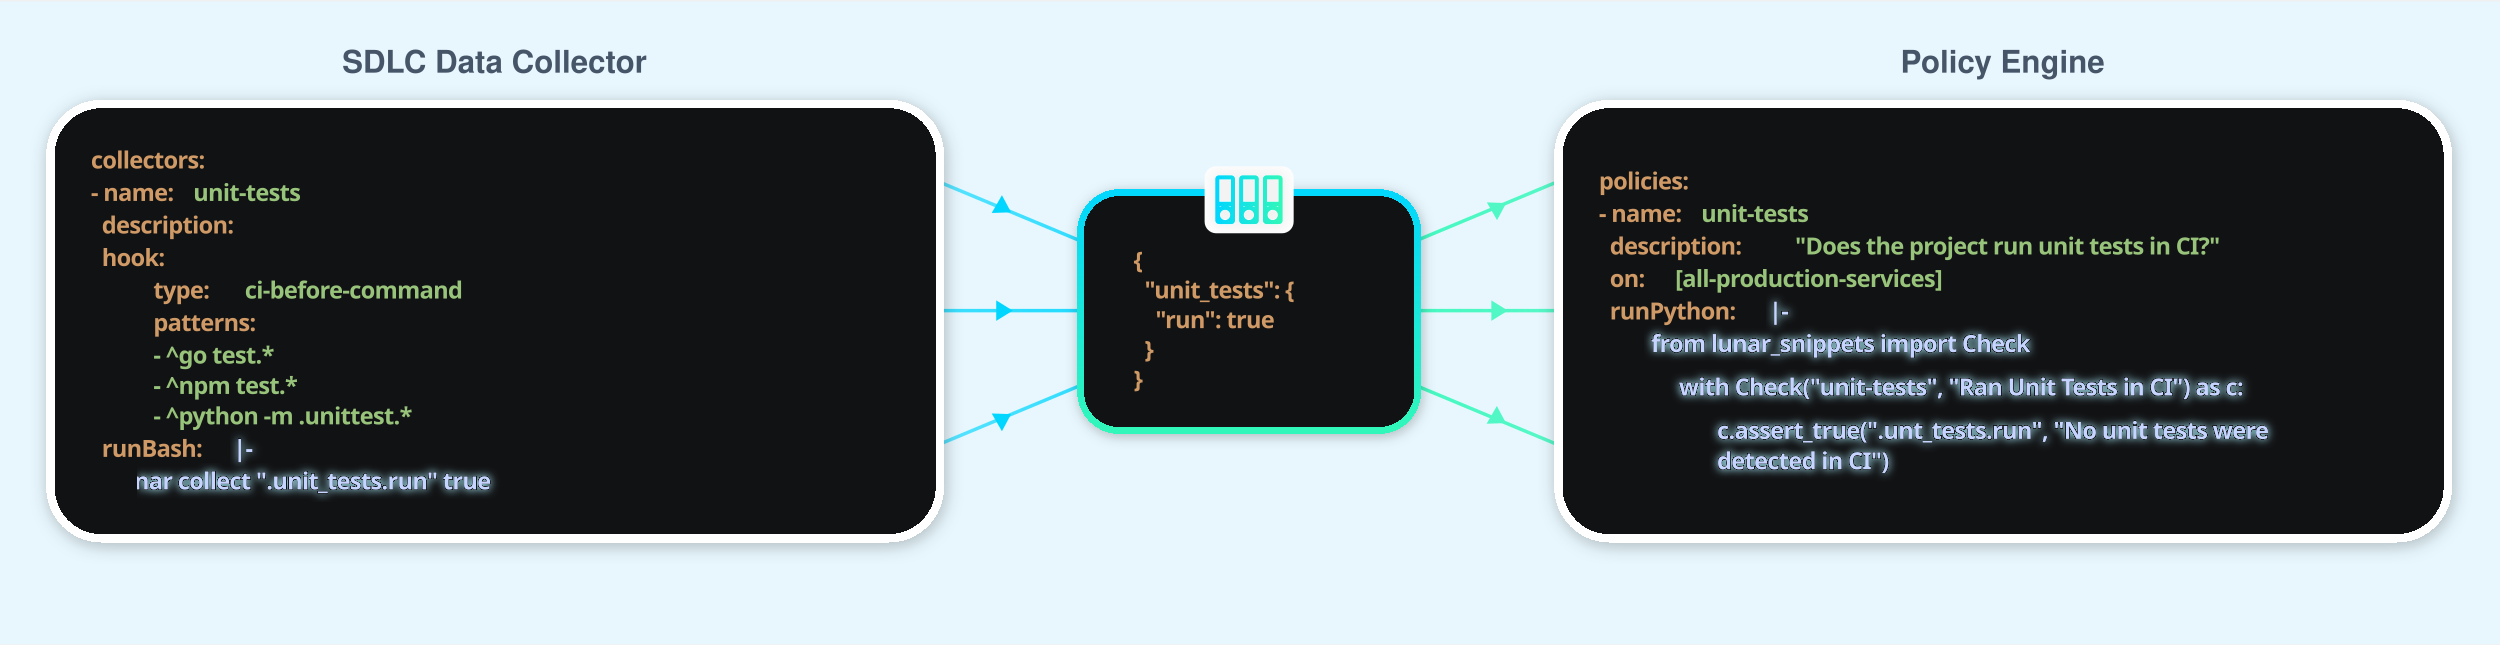
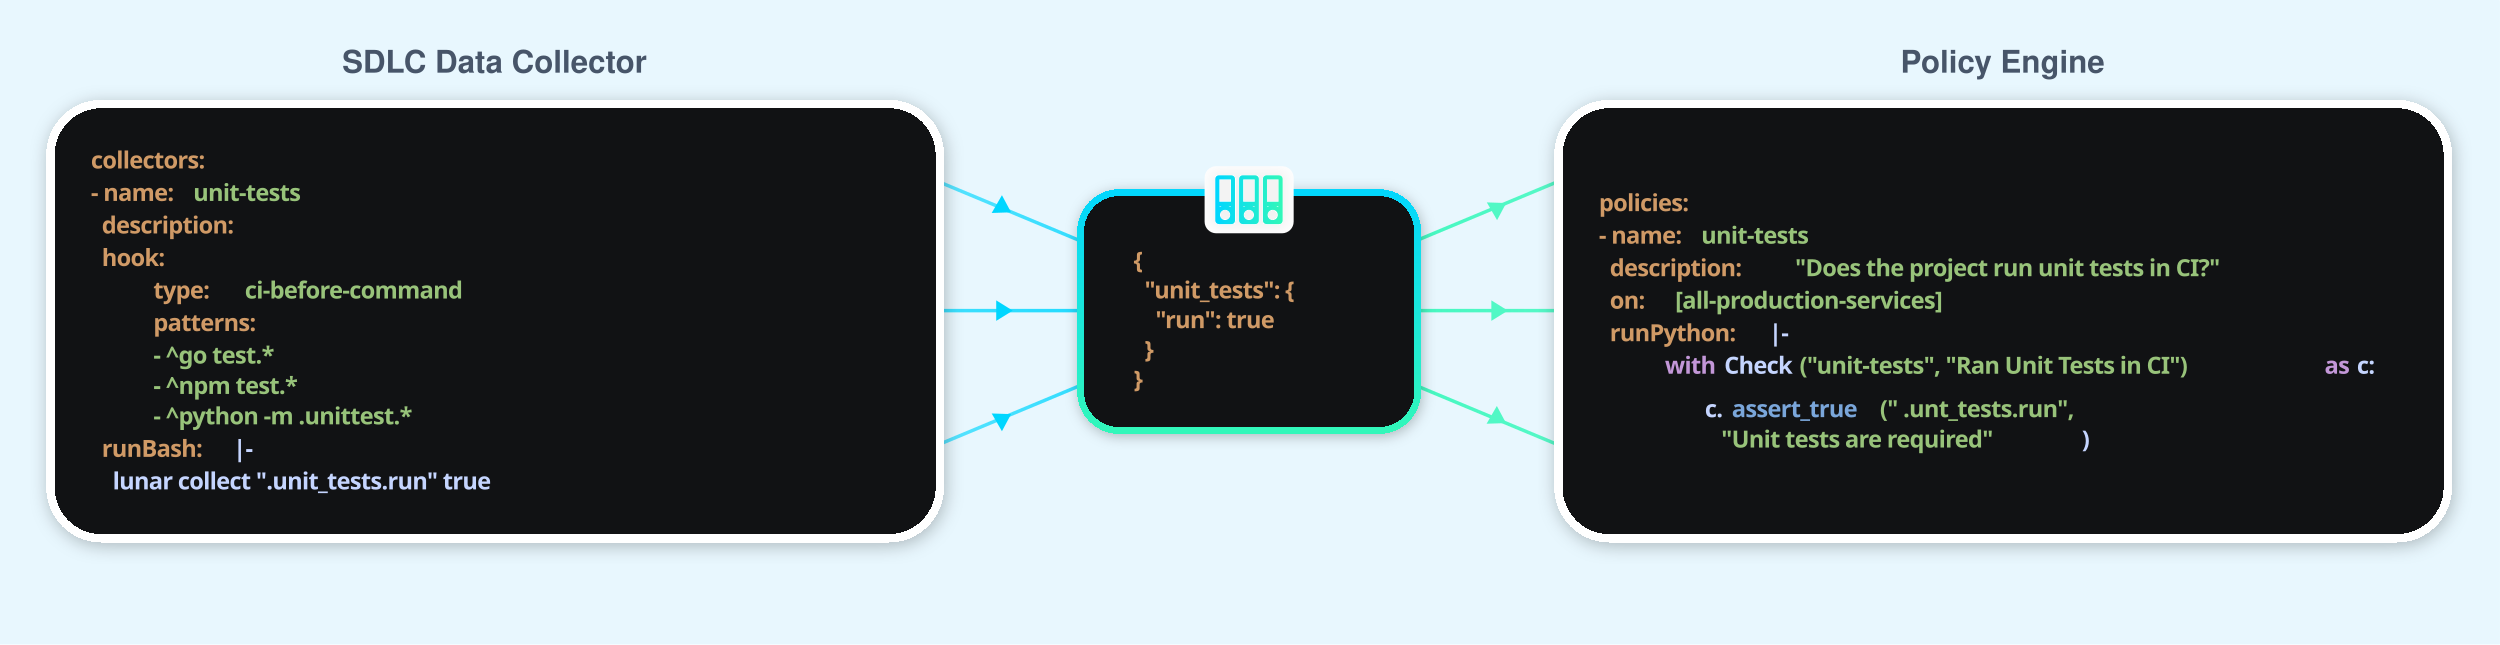
<svg xmlns="http://www.w3.org/2000/svg" width="1439" height="371" viewBox="0 0 1439 371" fill="none">
-   <rect width="1440" height="370" transform="translate(-1.125 0.790039)" fill="#E8F7FE" />
-   <path d="M171.373 92.331H498.857C506.789 92.331 514.642 93.904 521.962 96.958L720.873 179.956" stroke="url(#paint0_linear_5721_22498)" stroke-width="2" />
-   <path d="M172.373 268.164H498.857C506.789 268.164 514.642 266.591 521.962 263.537L720.873 180.539" stroke="url(#paint1_linear_5721_22498)" stroke-width="2" />
-   <path d="M175.373 178.792H510.873H724.373" stroke="url(#paint2_linear_5721_22498)" stroke-width="2" />
-   <path d="M1267.87 92.331H937.889C929.957 92.331 922.104 93.904 914.784 96.958L715.873 179.956" stroke="url(#paint3_linear_5721_22498)" stroke-width="2" />
-   <path d="M1264.87 268.164H937.889C929.957 268.164 922.104 266.591 914.784 263.537L715.873 180.539" stroke="url(#paint4_linear_5721_22498)" stroke-width="2" />
-   <path d="M1267.87 178.792H925.873H712.373" stroke="url(#paint5_linear_5721_22498)" stroke-width="2" />
-   <text fill="#475569" xml:space="preserve" style="white-space: pre" font-family="Helvetica" font-size="18" font-weight="bold" letter-spacing="0em">
-     <tspan x="196.918" y="41.828">SDLC Data Collector</tspan>
-   </text>
-   <g filter="url(#filter0_d_5721_22498)">
-     <rect x="29.002" y="59.846" width="512" height="250" rx="29.329" fill="#111214" shape-rendering="crispEdges" />
-     <rect x="29.002" y="59.846" width="512" height="250" rx="29.329" stroke="white" stroke-width="4.858" shape-rendering="crispEdges" />
-     <text fill="#D09A66" xml:space="preserve" style="white-space: pre" font-family="Source Code Pro" font-size="13.603" font-weight="600" letter-spacing="-0.03em">
-       <tspan x="52.322" y="96.958">collectors:</tspan>
+   <rect width="1439" height="371" fill="#F5F5F5" />
+   <g clip-path="url(#clip0_3902_650)">
+     <rect width="1440" height="8232" transform="translate(0.00195312 -5644.15)" fill="white" />
+     <rect width="1440" height="642" transform="translate(-1.125 -271.21)" fill="#E8F7FE" />
+     <rect width="1440" height="370" transform="translate(-1.125 0.790039)" fill="#E8F7FE" />
+     <path d="M171.373 92.331H498.857C506.789 92.331 514.642 93.904 521.962 96.958L720.873 179.956" stroke="url(#paint0_linear_3902_650)" stroke-width="2" />
+     <path d="M172.373 268.164H498.857C506.789 268.164 514.642 266.591 521.962 263.537L720.873 180.539" stroke="url(#paint1_linear_3902_650)" stroke-width="2" />
+     <path d="M175.373 178.792H510.873H724.373" stroke="url(#paint2_linear_3902_650)" stroke-width="2" />
+     <path d="M1267.87 92.331H937.889C929.957 92.331 922.104 93.904 914.784 96.958L715.873 179.956" stroke="url(#paint3_linear_3902_650)" stroke-width="2" />
+     <path d="M1264.87 268.164H937.889C929.957 268.164 922.104 266.591 914.784 263.537L715.873 180.539" stroke="url(#paint4_linear_3902_650)" stroke-width="2" />
+     <path d="M1267.87 178.792H925.873H712.373" stroke="url(#paint5_linear_3902_650)" stroke-width="2" />
+     <text fill="#475569" xml:space="preserve" style="white-space: pre" font-family="Helvetica" font-size="18" font-weight="bold" letter-spacing="0em">
+       <tspan x="196.918" y="41.828">SDLC Data Collector</tspan>
    </text>
-     <text fill="#D09A66" xml:space="preserve" style="white-space: pre" font-family="Source Code Pro" font-size="13.603" font-weight="600" letter-spacing="-0.03em">
-       <tspan x="52.322" y="115.674">- name:</tspan>
+     <g filter="url(#filter0_d_3902_650)">
+       <rect x="29.002" y="59.846" width="512" height="250" rx="29.329" fill="#111214" shape-rendering="crispEdges" />
+       <rect x="29.002" y="59.846" width="512" height="250" rx="29.329" stroke="white" stroke-width="4.858" shape-rendering="crispEdges" />
+       <text fill="#D09A66" xml:space="preserve" style="white-space: pre" font-family="Source Code Pro" font-size="13.603" font-weight="600" letter-spacing="-0.03em">
+         <tspan x="52.322" y="96.958">collectors:</tspan>
+       </text>
+       <text fill="#D09A66" xml:space="preserve" style="white-space: pre" font-family="Source Code Pro" font-size="13.603" font-weight="600" letter-spacing="-0.03em">
+         <tspan x="52.322" y="115.674">- name:</tspan>
+       </text>
+       <text fill="#98C37A" xml:space="preserve" style="white-space: pre" font-family="Source Code Pro" font-size="13.603" font-weight="600" letter-spacing="-0.03em">
+         <tspan x="111.209" y="115.674">unit-tests</tspan>
+       </text>
+       <text fill="#D09A66" xml:space="preserve" style="white-space: pre" font-family="Source Code Pro" font-size="13.603" font-weight="600" letter-spacing="-0.03em">
+         <tspan x="52.322" y="134.391">  description:</tspan>
+       </text>
+       <text fill="#D09A66" xml:space="preserve" style="white-space: pre" font-family="Source Code Pro" font-size="13.603" font-weight="600" letter-spacing="-0.03em">
+         <tspan x="52.322" y="153.107">  hook:</tspan>
+       </text>
+       <text fill="#D09A66" xml:space="preserve" style="white-space: pre" font-family="Source Code Pro" font-size="13.603" font-weight="600" letter-spacing="-0.03em">
+         <tspan x="88.273" y="171.824">type:</tspan>
+       </text>
+       <text fill="#98C37A" xml:space="preserve" style="white-space: pre" font-family="Source Code Pro" font-size="13.603" font-weight="600" letter-spacing="-0.03em">
+         <tspan x="140.905" y="171.824">ci-before-command</tspan>
+       </text>
+       <text fill="#D09A66" xml:space="preserve" style="white-space: pre" font-family="Source Code Pro" font-size="13.603" font-weight="600" letter-spacing="-0.03em">
+         <tspan x="88.273" y="190.541">patterns:</tspan>
+       </text>
+       <text fill="#98C37A" xml:space="preserve" style="white-space: pre" font-family="Source Code Pro" font-size="13.603" font-weight="600" letter-spacing="-0.03em">
+         <tspan x="88.273" y="209.257">- ^go test.*
+ </tspan>
+         <tspan x="88.273" y="226.747">- ^npm test.*
+ </tspan>
+         <tspan x="88.273" y="244.237">- ^python -m .unittest.*  </tspan>
+       </text>
+       <text fill="#D09A66" xml:space="preserve" style="white-space: pre" font-family="Source Code Pro" font-size="13.603" font-weight="600" letter-spacing="-0.03em">
+         <tspan x="52.322" y="262.974">  runBash:</tspan>
+       </text>
+       <text fill="#C5D5FF" xml:space="preserve" style="white-space: pre" font-family="Source Code Pro" font-size="13.603" font-weight="600" letter-spacing="-0.03em">
+         <tspan x="134.212" y="262.974">|-</tspan>
+       </text>
+       <text fill="#C5D5FF" xml:space="preserve" style="white-space: pre" font-family="Source Code Pro" font-size="13.603" font-weight="600" letter-spacing="-0.03em">
+         <tspan x="52.322" y="281.691">    lunar collect ".unit_tests.run" true</tspan>
+       </text>
+     </g>
+     <g filter="url(#filter1_d_3902_650)">
+       <rect x="622.002" y="110.846" width="194" height="137" rx="22.331" fill="#111214" shape-rendering="crispEdges" />
+       <rect x="622.002" y="110.846" width="194" height="137" rx="22.331" stroke="url(#paint6_linear_3902_650)" stroke-width="4" shape-rendering="crispEdges" />
+       <text fill="#D09A66" xml:space="preserve" style="white-space: pre" font-family="Source Code Pro" font-size="13.6" font-weight="600" letter-spacing="-0.03em">
+         <tspan x="652.502" y="154.639">{</tspan>
+       </text>
+       <text fill="#D09A66" xml:space="preserve" style="white-space: pre" font-family="Source Code Pro" font-size="13.6" font-weight="600" letter-spacing="-0.03em">
+         <tspan x="652.502" y="171.758">  "unit_tests": {</tspan>
+       </text>
+       <text fill="#D09A66" xml:space="preserve" style="white-space: pre" font-family="Source Code Pro" font-size="13.6" font-weight="600" letter-spacing="-0.03em">
+         <tspan x="652.502" y="188.878">    "run": true</tspan>
+       </text>
+       <text fill="#D09A66" xml:space="preserve" style="white-space: pre" font-family="Source Code Pro" font-size="13.6" font-weight="600" letter-spacing="-0.03em">
+         <tspan x="652.502" y="205.997">  }</tspan>
+       </text>
+       <text fill="#D09A66" xml:space="preserve" style="white-space: pre" font-family="Source Code Pro" font-size="13.6" font-weight="600" letter-spacing="-0.03em">
+         <tspan x="652.502" y="223.117">}</tspan>
+       </text>
+     </g>
+     <g clip-path="url(#clip1_3902_650)">
+       <rect x="693.373" y="95.65" width="51.257" height="38.629" rx="6.685" fill="white" />
+       <g filter="url(#filter2_d_3902_650)">
+         <mask id="path-28-inside-1_3902_650" fill="white">
+           <path d="M710.874 102.888H710.869C710.842 101.793 709.941 100.943 708.845 100.928V100.925H701.458V100.93C700.372 100.957 699.544 101.802 699.519 102.889H699.515V126.992H699.518C699.539 128.075 700.384 128.917 701.458 128.959V129.005H708.845C709.975 129.004 710.874 128.122 710.874 126.993V102.888ZM705.194 126.656C704.805 126.661 704.42 126.589 704.06 126.444C703.699 126.298 703.371 126.083 703.095 125.81C702.818 125.537 702.599 125.212 702.449 124.853C702.299 124.495 702.222 124.11 702.222 123.722C702.222 123.333 702.299 122.948 702.449 122.59C702.599 122.232 702.819 121.906 703.095 121.633C703.372 121.36 703.7 121.145 704.06 121C704.42 120.855 704.806 120.782 705.194 120.787C705.966 120.797 706.703 121.111 707.245 121.66C707.788 122.209 708.092 122.95 708.092 123.722C708.092 124.494 707.788 125.235 707.245 125.784C706.703 126.333 705.966 126.647 705.194 126.656ZM708.526 116.107H701.862V103.273H708.526V116.107ZM724.582 102.888H724.576C724.55 101.793 723.648 100.943 722.552 100.928V100.925H715.166V100.93C714.08 100.957 713.251 101.802 713.227 102.889H713.222V126.992H713.226C713.246 128.075 714.091 128.917 715.166 128.959V129.005H722.552C723.682 129.004 724.582 128.122 724.582 126.993V102.888ZM718.901 126.656C718.513 126.661 718.127 126.589 717.767 126.444C717.406 126.298 717.079 126.083 716.802 125.81C716.526 125.537 716.306 125.212 716.156 124.853C716.007 124.495 715.93 124.11 715.93 123.722C715.93 123.333 716.007 122.948 716.157 122.59C716.306 122.232 716.526 121.906 716.802 121.633C717.079 121.36 717.407 121.145 717.767 121C718.128 120.855 718.513 120.782 718.902 120.787C719.674 120.797 720.41 121.111 720.953 121.66C721.495 122.209 721.799 122.95 721.799 123.722C721.799 124.494 721.495 125.235 720.953 125.784C720.41 126.333 719.673 126.647 718.901 126.656ZM722.233 116.107H715.57V103.273H722.234L722.233 116.107ZM738.289 102.888H738.284C738.257 101.793 737.356 100.943 736.259 100.928V100.925H728.873V100.93C727.787 100.957 726.958 101.802 726.934 102.889H726.929V126.992H726.933C726.953 128.075 727.798 128.917 728.873 128.959V129.005H736.259C737.39 129.004 738.289 128.122 738.289 126.993V102.888ZM732.609 126.656C732.221 126.661 731.835 126.589 731.475 126.444C731.114 126.298 730.786 126.083 730.51 125.81C730.233 125.537 730.014 125.212 729.864 124.853C729.714 124.495 729.637 124.11 729.637 123.722C729.637 123.333 729.715 122.948 729.864 122.59C730.014 122.232 730.234 121.906 730.51 121.633C730.787 121.36 731.115 121.145 731.475 121C731.835 120.855 732.221 120.782 732.609 120.787C733.381 120.797 734.118 121.111 734.661 121.66C735.203 122.209 735.507 122.95 735.507 123.722C735.507 124.494 735.203 125.235 734.66 125.784C734.118 126.333 733.381 126.647 732.609 126.656ZM735.941 116.107H729.277V103.273H735.941V116.107Z" />
+         </mask>
+         <path d="M710.874 102.888H710.869C710.842 101.793 709.941 100.943 708.845 100.928V100.925H701.458V100.93C700.372 100.957 699.544 101.802 699.519 102.889H699.515V126.992H699.518C699.539 128.075 700.384 128.917 701.458 128.959V129.005H708.845C709.975 129.004 710.874 128.122 710.874 126.993V102.888ZM705.194 126.656C704.805 126.661 704.42 126.589 704.06 126.444C703.699 126.298 703.371 126.083 703.095 125.81C702.818 125.537 702.599 125.212 702.449 124.853C702.299 124.495 702.222 124.11 702.222 123.722C702.222 123.333 702.299 122.948 702.449 122.59C702.599 122.232 702.819 121.906 703.095 121.633C703.372 121.36 703.7 121.145 704.06 121C704.42 120.855 704.806 120.782 705.194 120.787C705.966 120.797 706.703 121.111 707.245 121.66C707.788 122.209 708.092 122.95 708.092 123.722C708.092 124.494 707.788 125.235 707.245 125.784C706.703 126.333 705.966 126.647 705.194 126.656ZM708.526 116.107H701.862V103.273H708.526V116.107ZM724.582 102.888H724.576C724.55 101.793 723.648 100.943 722.552 100.928V100.925H715.166V100.93C714.08 100.957 713.251 101.802 713.227 102.889H713.222V126.992H713.226C713.246 128.075 714.091 128.917 715.166 128.959V129.005H722.552C723.682 129.004 724.582 128.122 724.582 126.993V102.888ZM718.901 126.656C718.513 126.661 718.127 126.589 717.767 126.444C717.406 126.298 717.079 126.083 716.802 125.81C716.526 125.537 716.306 125.212 716.156 124.853C716.007 124.495 715.93 124.11 715.93 123.722C715.93 123.333 716.007 122.948 716.157 122.59C716.306 122.232 716.526 121.906 716.802 121.633C717.079 121.36 717.407 121.145 717.767 121C718.128 120.855 718.513 120.782 718.902 120.787C719.674 120.797 720.41 121.111 720.953 121.66C721.495 122.209 721.799 122.95 721.799 123.722C721.799 124.494 721.495 125.235 720.953 125.784C720.41 126.333 719.673 126.647 718.901 126.656ZM722.233 116.107H715.57V103.273H722.234L722.233 116.107ZM738.289 102.888H738.284C738.257 101.793 737.356 100.943 736.259 100.928V100.925H728.873V100.93C727.787 100.957 726.958 101.802 726.934 102.889H726.929V126.992H726.933C726.953 128.075 727.798 128.917 728.873 128.959V129.005H736.259C737.39 129.004 738.289 128.122 738.289 126.993V102.888ZM732.609 126.656C732.221 126.661 731.835 126.589 731.475 126.444C731.114 126.298 730.786 126.083 730.51 125.81C730.233 125.537 730.014 125.212 729.864 124.853C729.714 124.495 729.637 124.11 729.637 123.722C729.637 123.333 729.715 122.948 729.864 122.59C730.014 122.232 730.234 121.906 730.51 121.633C730.787 121.36 731.115 121.145 731.475 121C731.835 120.855 732.221 120.782 732.609 120.787C733.381 120.797 734.118 121.111 734.661 121.66C735.203 122.209 735.507 122.95 735.507 123.722C735.507 124.494 735.203 125.235 734.66 125.784C734.118 126.333 733.381 126.647 732.609 126.656ZM735.941 116.107H729.277V103.273H735.941V116.107Z" fill="#F9FAFC" />
+         <path d="M710.874 102.888H710.869C710.842 101.793 709.941 100.943 708.845 100.928V100.925H701.458V100.93C700.372 100.957 699.544 101.802 699.519 102.889H699.515V126.992H699.518C699.539 128.075 700.384 128.917 701.458 128.959V129.005H708.845C709.975 129.004 710.874 128.122 710.874 126.993V102.888ZM705.194 126.656C704.805 126.661 704.42 126.589 704.06 126.444C703.699 126.298 703.371 126.083 703.095 125.81C702.818 125.537 702.599 125.212 702.449 124.853C702.299 124.495 702.222 124.11 702.222 123.722C702.222 123.333 702.299 122.948 702.449 122.59C702.599 122.232 702.819 121.906 703.095 121.633C703.372 121.36 703.7 121.145 704.06 121C704.42 120.855 704.806 120.782 705.194 120.787C705.966 120.797 706.703 121.111 707.245 121.66C707.788 122.209 708.092 122.95 708.092 123.722C708.092 124.494 707.788 125.235 707.245 125.784C706.703 126.333 705.966 126.647 705.194 126.656ZM708.526 116.107H701.862V103.273H708.526V116.107ZM724.582 102.888H724.576C724.55 101.793 723.648 100.943 722.552 100.928V100.925H715.166V100.93C714.08 100.957 713.251 101.802 713.227 102.889H713.222V126.992H713.226C713.246 128.075 714.091 128.917 715.166 128.959V129.005H722.552C723.682 129.004 724.582 128.122 724.582 126.993V102.888ZM718.901 126.656C718.513 126.661 718.127 126.589 717.767 126.444C717.406 126.298 717.079 126.083 716.802 125.81C716.526 125.537 716.306 125.212 716.156 124.853C716.007 124.495 715.93 124.11 715.93 123.722C715.93 123.333 716.007 122.948 716.157 122.59C716.306 122.232 716.526 121.906 716.802 121.633C717.079 121.36 717.407 121.145 717.767 121C718.128 120.855 718.513 120.782 718.902 120.787C719.674 120.797 720.41 121.111 720.953 121.66C721.495 122.209 721.799 122.95 721.799 123.722C721.799 124.494 721.495 125.235 720.953 125.784C720.41 126.333 719.673 126.647 718.901 126.656ZM722.233 116.107H715.57V103.273H722.234L722.233 116.107ZM738.289 102.888H738.284C738.257 101.793 737.356 100.943 736.259 100.928V100.925H728.873V100.93C727.787 100.957 726.958 101.802 726.934 102.889H726.929V126.992H726.933C726.953 128.075 727.798 128.917 728.873 128.959V129.005H736.259C737.39 129.004 738.289 128.122 738.289 126.993V102.888ZM732.609 126.656C732.221 126.661 731.835 126.589 731.475 126.444C731.114 126.298 730.786 126.083 730.51 125.81C730.233 125.537 730.014 125.212 729.864 124.853C729.714 124.495 729.637 124.11 729.637 123.722C729.637 123.333 729.715 122.948 729.864 122.59C730.014 122.232 730.234 121.906 730.51 121.633C730.787 121.36 731.115 121.145 731.475 121C731.835 120.855 732.221 120.782 732.609 120.787C733.381 120.797 734.118 121.111 734.661 121.66C735.203 122.209 735.507 122.95 735.507 123.722C735.507 124.494 735.203 125.235 734.66 125.784C734.118 126.333 733.381 126.647 732.609 126.656ZM735.941 116.107H729.277V103.273H735.941V116.107Z" stroke="url(#paint7_linear_3902_650)" stroke-width="5.098" mask="url(#path-28-inside-1_3902_650)" />
+       </g>
+     </g>
+     <path d="M582.911 178.792L573.419 184.695L573.419 172.89L582.911 178.792Z" fill="#00D6FF" />
+     <path d="M581.982 122.221L570.81 122.587L576.713 112.363L581.982 122.221Z" fill="#00D6FF" />
+     <path d="M581.983 238.36L570.811 237.994L576.714 248.218L581.983 238.36Z" fill="#00D6FF" />
+     <path d="M867.912 178.792L858.42 184.695L858.42 172.89L867.912 178.792Z" fill="#51F8C5" />
+     <path d="M866.983 116.864L855.811 116.498L861.714 126.722L866.983 116.864Z" fill="#51F8C5" />
+     <path d="M866.858 243.535L855.686 243.9L861.589 233.677L866.858 243.535Z" fill="#51F8C5" />
+     <text fill="#475569" xml:space="preserve" style="white-space: pre" font-family="Helvetica" font-size="18" font-weight="bold" letter-spacing="0em">
+       <tspan x="1093.94" y="41.828">Policy Engine</tspan>
    </text>
-     <text fill="#98C37A" xml:space="preserve" style="white-space: pre" font-family="Source Code Pro" font-size="13.603" font-weight="600" letter-spacing="-0.03em">
-       <tspan x="111.209" y="115.674">unit-tests</tspan>
-     </text>
-     <text fill="#D09A66" xml:space="preserve" style="white-space: pre" font-family="Source Code Pro" font-size="13.603" font-weight="600" letter-spacing="-0.03em">
-       <tspan x="52.322" y="134.391">  description:</tspan>
-     </text>
-     <text fill="#D09A66" xml:space="preserve" style="white-space: pre" font-family="Source Code Pro" font-size="13.603" font-weight="600" letter-spacing="-0.03em">
-       <tspan x="52.322" y="153.107">  hook:</tspan>
-     </text>
-     <text fill="#D09A66" xml:space="preserve" style="white-space: pre" font-family="Source Code Pro" font-size="13.603" font-weight="600" letter-spacing="-0.03em">
-       <tspan x="88.273" y="171.824">type:</tspan>
-     </text>
-     <text fill="#98C37A" xml:space="preserve" style="white-space: pre" font-family="Source Code Pro" font-size="13.603" font-weight="600" letter-spacing="-0.03em">
-       <tspan x="140.905" y="171.824">ci-before-command</tspan>
-     </text>
-     <text fill="#D09A66" xml:space="preserve" style="white-space: pre" font-family="Source Code Pro" font-size="13.603" font-weight="600" letter-spacing="-0.03em">
-       <tspan x="88.273" y="190.541">patterns:</tspan>
-     </text>
-     <text fill="#98C37A" xml:space="preserve" style="white-space: pre" font-family="Source Code Pro" font-size="13.603" font-weight="600" letter-spacing="-0.03em">
-       <tspan x="88.273" y="209.257">- ^go test.*
+     <g filter="url(#filter3_d_3902_650)">
+       <rect x="897.002" y="59.846" width="512" height="250" rx="29.329" fill="#111214" shape-rendering="crispEdges" />
+       <rect x="897.002" y="59.846" width="512" height="250" rx="29.329" stroke="white" stroke-width="4.858" shape-rendering="crispEdges" />
+       <text fill="#D09A66" xml:space="preserve" style="white-space: pre" font-family="Source Code Pro" font-size="13.603" font-weight="600" letter-spacing="-0.03em">
+         <tspan x="920.322" y="121.532">policies:</tspan>
+       </text>
+       <text fill="#D09A66" xml:space="preserve" style="white-space: pre" font-family="Source Code Pro" font-size="13.603" font-weight="600" letter-spacing="-0.03em">
+         <tspan x="920.322" y="140.249">- name:</tspan>
+       </text>
+       <text fill="#98C37A" xml:space="preserve" style="white-space: pre" font-family="Source Code Pro" font-size="13.603" font-weight="600" letter-spacing="-0.03em">
+         <tspan x="979.209" y="140.249">unit-tests</tspan>
+       </text>
+       <text fill="#D09A66" xml:space="preserve" style="white-space: pre" font-family="Source Code Pro" font-size="13.603" font-weight="600" letter-spacing="-0.03em">
+         <tspan x="920.322" y="158.965">  description:</tspan>
+       </text>
+       <text fill="#98C37A" xml:space="preserve" style="white-space: pre" font-family="Source Code Pro" font-size="13.603" font-weight="600" letter-spacing="-0.03em">
+         <tspan x="1033.21" y="158.965">"Does the project run unit tests in CI?"</tspan>
+       </text>
+       <text fill="#D09A66" xml:space="preserve" style="white-space: pre" font-family="Source Code Pro" font-size="13.603" font-weight="600" letter-spacing="-0.03em">
+         <tspan x="920.322" y="177.681">  on:</tspan>
+       </text>
+       <text fill="#98C37A" xml:space="preserve" style="white-space: pre" font-family="Source Code Pro" font-size="13.603" font-weight="600" letter-spacing="-0.03em">
+         <tspan x="964.209" y="177.681">[all-production-services]</tspan>
+       </text>
+       <text fill="#D09A66" xml:space="preserve" style="white-space: pre" font-family="Source Code Pro" font-size="13.603" font-weight="600" letter-spacing="-0.03em">
+         <tspan x="920.322" y="196.398">  runPython:</tspan>
+       </text>
+       <text fill="#C5D5FF" xml:space="preserve" style="white-space: pre" font-family="Source Code Pro" font-size="13.603" font-weight="600" letter-spacing="-0.03em">
+         <tspan x="1018.21" y="196.398">|-</tspan>
+       </text>
+       <text fill="#C5D5FF" xml:space="preserve" style="white-space: pre" font-family="Source Code Pro" font-size="13.603" font-weight="600" letter-spacing="-0.03em">
+         <tspan x="989.316" y="215.115"> Check</tspan>
+         <tspan x="1330.25" y="215.115"> </tspan>
+         <tspan x="1353.5" y="215.115"> c:</tspan>
+       </text>
+       <text fill="#C397D8" xml:space="preserve" style="white-space: pre" font-family="Source Code Pro" font-size="13.603" font-weight="600" letter-spacing="-0.03em">
+         <tspan x="958.322" y="215.115">with</tspan>
+         <tspan x="1338" y="215.115">as</tspan>
+       </text>
+       <text fill="#98C37A" xml:space="preserve" style="white-space: pre" font-family="Source Code Pro" font-size="13.603" font-weight="600" letter-spacing="-0.03em">
+         <tspan x="1035.81" y="215.115">("unit-tests", "Ran Unit Tests in CI")</tspan>
+       </text>
+       <text fill="#98C37A" xml:space="preserve" style="white-space: pre" font-family="Source Code Pro" font-size="13.603" font-weight="600" letter-spacing="-0.03em">
+         <tspan x="1082.05" y="240.115">(" .unt_tests.run", 
</tspan>
-       <tspan x="88.273" y="226.747">- ^npm test.*
- </tspan>
-       <tspan x="88.273" y="244.237">- ^python -m .unittest.*  </tspan>
-     </text>
-     <text fill="#D09A66" xml:space="preserve" style="white-space: pre" font-family="Source Code Pro" font-size="13.603" font-weight="600" letter-spacing="-0.03em">
-       <tspan x="52.322" y="262.974">  runBash:</tspan>
-     </text>
-     <g filter="url(#filter1_d_5721_22498)">
-       <text fill="#C5D5FF" xml:space="preserve" style="white-space: pre" font-family="Source Code Pro" font-size="13.603" font-weight="600" letter-spacing="-0.03em">
-         <tspan x="134.212" y="262.974">|-</tspan>
-       </text>
-     </g>
-     <g filter="url(#filter2_d_5721_22498)">
-       <text fill="#C5D5FF" xml:space="preserve" style="white-space: pre" font-family="Source Code Pro" font-size="13.603" font-weight="600" letter-spacing="-0.03em">
-         <tspan x="52.322" y="281.691">    lunar collect ".unit_tests.run" true</tspan>
-       </text>
-     </g>
-   </g>
-   <g filter="url(#filter3_d_5721_22498)">
-     <rect x="622.002" y="110.846" width="194" height="137" rx="22.331" fill="#111214" shape-rendering="crispEdges" />
-     <rect x="622.002" y="110.846" width="194" height="137" rx="22.331" stroke="url(#paint6_linear_5721_22498)" stroke-width="4" shape-rendering="crispEdges" />
-     <text fill="#D09A66" xml:space="preserve" style="white-space: pre" font-family="Source Code Pro" font-size="13.6" font-weight="600" letter-spacing="-0.03em">
-       <tspan x="652.502" y="154.639">{</tspan>
-     </text>
-     <text fill="#D09A66" xml:space="preserve" style="white-space: pre" font-family="Source Code Pro" font-size="13.6" font-weight="600" letter-spacing="-0.03em">
-       <tspan x="652.502" y="171.758">  "unit_tests": {</tspan>
-     </text>
-     <text fill="#D09A66" xml:space="preserve" style="white-space: pre" font-family="Source Code Pro" font-size="13.6" font-weight="600" letter-spacing="-0.03em">
-       <tspan x="652.502" y="188.878">    "run": true</tspan>
-     </text>
-     <text fill="#D09A66" xml:space="preserve" style="white-space: pre" font-family="Source Code Pro" font-size="13.6" font-weight="600" letter-spacing="-0.03em">
-       <tspan x="652.502" y="205.997">  }</tspan>
-     </text>
-     <text fill="#D09A66" xml:space="preserve" style="white-space: pre" font-family="Source Code Pro" font-size="13.6" font-weight="600" letter-spacing="-0.03em">
-       <tspan x="652.502" y="223.117">}</tspan>
-     </text>
-   </g>
-   <g clip-path="url(#clip0_5721_22498)">
-     <rect x="693.373" y="95.65" width="51.257" height="38.629" rx="6.685" fill="white" />
-     <g filter="url(#filter4_d_5721_22498)">
-       <mask id="path-28-inside-1_5721_22498" fill="white">
-         <path d="M710.874 102.888H710.869C710.842 101.793 709.941 100.943 708.845 100.928V100.925H701.458V100.93C700.372 100.957 699.544 101.802 699.519 102.889H699.515V126.992H699.518C699.539 128.075 700.384 128.917 701.458 128.959V129.005H708.845C709.975 129.004 710.874 128.122 710.874 126.993V102.888ZM705.194 126.656C704.805 126.661 704.42 126.589 704.06 126.444C703.699 126.298 703.371 126.083 703.095 125.81C702.818 125.537 702.599 125.212 702.449 124.853C702.299 124.495 702.222 124.11 702.222 123.722C702.222 123.333 702.299 122.948 702.449 122.59C702.599 122.232 702.819 121.906 703.095 121.633C703.372 121.36 703.7 121.145 704.06 121C704.42 120.855 704.806 120.782 705.194 120.787C705.966 120.797 706.703 121.111 707.245 121.66C707.788 122.209 708.092 122.95 708.092 123.722C708.092 124.494 707.788 125.235 707.245 125.784C706.703 126.333 705.966 126.647 705.194 126.656ZM708.526 116.107H701.862V103.273H708.526V116.107ZM724.582 102.888H724.576C724.55 101.793 723.648 100.943 722.552 100.928V100.925H715.166V100.93C714.08 100.957 713.251 101.802 713.227 102.889H713.222V126.992H713.226C713.246 128.075 714.091 128.917 715.166 128.959V129.005H722.552C723.682 129.004 724.582 128.122 724.582 126.993V102.888ZM718.901 126.656C718.513 126.661 718.127 126.589 717.767 126.444C717.406 126.298 717.079 126.083 716.802 125.81C716.526 125.537 716.306 125.212 716.156 124.853C716.007 124.495 715.93 124.11 715.93 123.722C715.93 123.333 716.007 122.948 716.157 122.59C716.306 122.232 716.526 121.906 716.802 121.633C717.079 121.36 717.407 121.145 717.767 121C718.128 120.855 718.513 120.782 718.902 120.787C719.674 120.797 720.41 121.111 720.953 121.66C721.495 122.209 721.799 122.95 721.799 123.722C721.799 124.494 721.495 125.235 720.953 125.784C720.41 126.333 719.673 126.647 718.901 126.656ZM722.233 116.107H715.57V103.273H722.234L722.233 116.107ZM738.289 102.888H738.284C738.257 101.793 737.356 100.943 736.259 100.928V100.925H728.873V100.93C727.787 100.957 726.958 101.802 726.934 102.889H726.929V126.992H726.933C726.953 128.075 727.798 128.917 728.873 128.959V129.005H736.259C737.39 129.004 738.289 128.122 738.289 126.993V102.888ZM732.609 126.656C732.221 126.661 731.835 126.589 731.475 126.444C731.114 126.298 730.786 126.083 730.51 125.81C730.233 125.537 730.014 125.212 729.864 124.853C729.714 124.495 729.637 124.11 729.637 123.722C729.637 123.333 729.715 122.948 729.864 122.59C730.014 122.232 730.234 121.906 730.51 121.633C730.787 121.36 731.115 121.145 731.475 121C731.835 120.855 732.221 120.782 732.609 120.787C733.381 120.797 734.118 121.111 734.661 121.66C735.203 122.209 735.507 122.95 735.507 123.722C735.507 124.494 735.203 125.235 734.66 125.784C734.118 126.333 733.381 126.647 732.609 126.656ZM735.941 116.107H729.277V103.273H735.941V116.107Z" />
-       </mask>
-       <path d="M710.874 102.888H710.869C710.842 101.793 709.941 100.943 708.845 100.928V100.925H701.458V100.93C700.372 100.957 699.544 101.802 699.519 102.889H699.515V126.992H699.518C699.539 128.075 700.384 128.917 701.458 128.959V129.005H708.845C709.975 129.004 710.874 128.122 710.874 126.993V102.888ZM705.194 126.656C704.805 126.661 704.42 126.589 704.06 126.444C703.699 126.298 703.371 126.083 703.095 125.81C702.818 125.537 702.599 125.212 702.449 124.853C702.299 124.495 702.222 124.11 702.222 123.722C702.222 123.333 702.299 122.948 702.449 122.59C702.599 122.232 702.819 121.906 703.095 121.633C703.372 121.36 703.7 121.145 704.06 121C704.42 120.855 704.806 120.782 705.194 120.787C705.966 120.797 706.703 121.111 707.245 121.66C707.788 122.209 708.092 122.95 708.092 123.722C708.092 124.494 707.788 125.235 707.245 125.784C706.703 126.333 705.966 126.647 705.194 126.656ZM708.526 116.107H701.862V103.273H708.526V116.107ZM724.582 102.888H724.576C724.55 101.793 723.648 100.943 722.552 100.928V100.925H715.166V100.93C714.08 100.957 713.251 101.802 713.227 102.889H713.222V126.992H713.226C713.246 128.075 714.091 128.917 715.166 128.959V129.005H722.552C723.682 129.004 724.582 128.122 724.582 126.993V102.888ZM718.901 126.656C718.513 126.661 718.127 126.589 717.767 126.444C717.406 126.298 717.079 126.083 716.802 125.81C716.526 125.537 716.306 125.212 716.156 124.853C716.007 124.495 715.93 124.11 715.93 123.722C715.93 123.333 716.007 122.948 716.157 122.59C716.306 122.232 716.526 121.906 716.802 121.633C717.079 121.36 717.407 121.145 717.767 121C718.128 120.855 718.513 120.782 718.902 120.787C719.674 120.797 720.41 121.111 720.953 121.66C721.495 122.209 721.799 122.95 721.799 123.722C721.799 124.494 721.495 125.235 720.953 125.784C720.41 126.333 719.673 126.647 718.901 126.656ZM722.233 116.107H715.57V103.273H722.234L722.233 116.107ZM738.289 102.888H738.284C738.257 101.793 737.356 100.943 736.259 100.928V100.925H728.873V100.93C727.787 100.957 726.958 101.802 726.934 102.889H726.929V126.992H726.933C726.953 128.075 727.798 128.917 728.873 128.959V129.005H736.259C737.39 129.004 738.289 128.122 738.289 126.993V102.888ZM732.609 126.656C732.221 126.661 731.835 126.589 731.475 126.444C731.114 126.298 730.786 126.083 730.51 125.81C730.233 125.537 730.014 125.212 729.864 124.853C729.714 124.495 729.637 124.11 729.637 123.722C729.637 123.333 729.715 122.948 729.864 122.59C730.014 122.232 730.234 121.906 730.51 121.633C730.787 121.36 731.115 121.145 731.475 121C731.835 120.855 732.221 120.782 732.609 120.787C733.381 120.797 734.118 121.111 734.661 121.66C735.203 122.209 735.507 122.95 735.507 123.722C735.507 124.494 735.203 125.235 734.66 125.784C734.118 126.333 733.381 126.647 732.609 126.656ZM735.941 116.107H729.277V103.273H735.941V116.107Z" fill="#F9FAFC" />
-       <path d="M710.874 102.888H710.869C710.842 101.793 709.941 100.943 708.845 100.928V100.925H701.458V100.93C700.372 100.957 699.544 101.802 699.519 102.889H699.515V126.992H699.518C699.539 128.075 700.384 128.917 701.458 128.959V129.005H708.845C709.975 129.004 710.874 128.122 710.874 126.993V102.888ZM705.194 126.656C704.805 126.661 704.42 126.589 704.06 126.444C703.699 126.298 703.371 126.083 703.095 125.81C702.818 125.537 702.599 125.212 702.449 124.853C702.299 124.495 702.222 124.11 702.222 123.722C702.222 123.333 702.299 122.948 702.449 122.59C702.599 122.232 702.819 121.906 703.095 121.633C703.372 121.36 703.7 121.145 704.06 121C704.42 120.855 704.806 120.782 705.194 120.787C705.966 120.797 706.703 121.111 707.245 121.66C707.788 122.209 708.092 122.95 708.092 123.722C708.092 124.494 707.788 125.235 707.245 125.784C706.703 126.333 705.966 126.647 705.194 126.656ZM708.526 116.107H701.862V103.273H708.526V116.107ZM724.582 102.888H724.576C724.55 101.793 723.648 100.943 722.552 100.928V100.925H715.166V100.93C714.08 100.957 713.251 101.802 713.227 102.889H713.222V126.992H713.226C713.246 128.075 714.091 128.917 715.166 128.959V129.005H722.552C723.682 129.004 724.582 128.122 724.582 126.993V102.888ZM718.901 126.656C718.513 126.661 718.127 126.589 717.767 126.444C717.406 126.298 717.079 126.083 716.802 125.81C716.526 125.537 716.306 125.212 716.156 124.853C716.007 124.495 715.93 124.11 715.93 123.722C715.93 123.333 716.007 122.948 716.157 122.59C716.306 122.232 716.526 121.906 716.802 121.633C717.079 121.36 717.407 121.145 717.767 121C718.128 120.855 718.513 120.782 718.902 120.787C719.674 120.797 720.41 121.111 720.953 121.66C721.495 122.209 721.799 122.95 721.799 123.722C721.799 124.494 721.495 125.235 720.953 125.784C720.41 126.333 719.673 126.647 718.901 126.656ZM722.233 116.107H715.57V103.273H722.234L722.233 116.107ZM738.289 102.888H738.284C738.257 101.793 737.356 100.943 736.259 100.928V100.925H728.873V100.93C727.787 100.957 726.958 101.802 726.934 102.889H726.929V126.992H726.933C726.953 128.075 727.798 128.917 728.873 128.959V129.005H736.259C737.39 129.004 738.289 128.122 738.289 126.993V102.888ZM732.609 126.656C732.221 126.661 731.835 126.589 731.475 126.444C731.114 126.298 730.786 126.083 730.51 125.81C730.233 125.537 730.014 125.212 729.864 124.853C729.714 124.495 729.637 124.11 729.637 123.722C729.637 123.333 729.715 122.948 729.864 122.59C730.014 122.232 730.234 121.906 730.51 121.633C730.787 121.36 731.115 121.145 731.475 121C731.835 120.855 732.221 120.782 732.609 120.787C733.381 120.797 734.118 121.111 734.661 121.66C735.203 122.209 735.507 122.95 735.507 123.722C735.507 124.494 735.203 125.235 734.66 125.784C734.118 126.333 733.381 126.647 732.609 126.656ZM735.941 116.107H729.277V103.273H735.941V116.107Z" stroke="url(#paint7_linear_5721_22498)" stroke-width="5.098" mask="url(#path-28-inside-1_5721_22498)" />
-     </g>
-   </g>
-   <path d="M582.911 178.792L573.419 184.695L573.419 172.89L582.911 178.792Z" fill="#00D6FF" />
-   <path d="M581.982 122.221L570.81 122.587L576.713 112.363L581.982 122.221Z" fill="#00D6FF" />
-   <path d="M581.983 238.36L570.811 237.994L576.714 248.218L581.983 238.36Z" fill="#00D6FF" />
-   <path d="M867.912 178.792L858.42 184.695L858.42 172.89L867.912 178.792Z" fill="#51F8C5" />
-   <path d="M866.983 116.864L855.811 116.498L861.714 126.722L866.983 116.864Z" fill="#51F8C5" />
-   <path d="M866.858 243.535L855.686 243.9L861.589 233.677L866.858 243.535Z" fill="#51F8C5" />
-   <text fill="#475569" xml:space="preserve" style="white-space: pre" font-family="Helvetica" font-size="18" font-weight="bold" letter-spacing="0em">
-     <tspan x="1093.94" y="41.828">Policy Engine</tspan>
-   </text>
-   <g filter="url(#filter5_d_5721_22498)">
-     <rect x="897.002" y="59.846" width="512" height="250" rx="29.329" fill="#111214" shape-rendering="crispEdges" />
-     <rect x="897.002" y="59.846" width="512" height="250" rx="29.329" stroke="white" stroke-width="4.858" shape-rendering="crispEdges" />
-     <text fill="#D09A66" xml:space="preserve" style="white-space: pre" font-family="Source Code Pro" font-size="13.603" font-weight="600" letter-spacing="-0.03em">
-       <tspan x="920.322" y="109.032">policies:</tspan>
-     </text>
-     <text fill="#D09A66" xml:space="preserve" style="white-space: pre" font-family="Source Code Pro" font-size="13.603" font-weight="600" letter-spacing="-0.03em">
-       <tspan x="920.322" y="127.749">- name:</tspan>
-     </text>
-     <text fill="#98C37A" xml:space="preserve" style="white-space: pre" font-family="Source Code Pro" font-size="13.603" font-weight="600" letter-spacing="-0.03em">
-       <tspan x="979.209" y="127.749">unit-tests</tspan>
-     </text>
-     <text fill="#D09A66" xml:space="preserve" style="white-space: pre" font-family="Source Code Pro" font-size="13.603" font-weight="600" letter-spacing="-0.03em">
-       <tspan x="920.322" y="146.465">  description:</tspan>
-     </text>
-     <text fill="#98C37A" xml:space="preserve" style="white-space: pre" font-family="Source Code Pro" font-size="13.603" font-weight="600" letter-spacing="-0.03em">
-       <tspan x="1033.21" y="146.465">"Does the project run unit tests in CI?"</tspan>
-     </text>
-     <text fill="#D09A66" xml:space="preserve" style="white-space: pre" font-family="Source Code Pro" font-size="13.603" font-weight="600" letter-spacing="-0.03em">
-       <tspan x="920.322" y="165.181">  on:</tspan>
-     </text>
-     <text fill="#98C37A" xml:space="preserve" style="white-space: pre" font-family="Source Code Pro" font-size="13.603" font-weight="600" letter-spacing="-0.03em">
-       <tspan x="964.209" y="165.181">[all-production-services]</tspan>
-     </text>
-     <text fill="#D09A66" xml:space="preserve" style="white-space: pre" font-family="Source Code Pro" font-size="13.603" font-weight="600" letter-spacing="-0.03em">
-       <tspan x="920.322" y="183.898">  runPython:</tspan>
-     </text>
-     <g filter="url(#filter6_d_5721_22498)">
-       <text fill="#C5D5FF" xml:space="preserve" style="white-space: pre" font-family="Source Code Pro" font-size="13.603" font-weight="600" letter-spacing="-0.03em">
-         <tspan x="1018.21" y="183.898">|-</tspan>
-       </text>
-     </g>
-     <g filter="url(#filter7_d_5721_22498)">
-       <text fill="#C5D5FF" xml:space="preserve" style="white-space: pre" font-family="Source Code Pro" font-size="13.603" font-weight="600" letter-spacing="-0.03em">
-         <tspan x="950.322" y="202.615">from lunar_snippets import Check</tspan>
-       </text>
-     </g>
-     <g filter="url(#filter8_d_5721_22498)">
-       <text fill="#C5D5FF" xml:space="preserve" style="white-space: pre" font-family="Source Code Pro" font-size="13.603" font-weight="600" letter-spacing="-0.03em">
-         <tspan x="966.322" y="227.615">with Check("unit-tests", "Ran Unit Tests in CI") as c:</tspan>
-       </text>
-     </g>
-     <g filter="url(#filter9_d_5721_22498)">
-       <text fill="#C5D5FF" xml:space="preserve" style="white-space: pre" font-family="Source Code Pro" font-size="13.603" font-weight="600" letter-spacing="-0.03em">
-         <tspan x="988.322" y="252.615">c.assert_true(".unt_tests.run", "No unit tests were </tspan>
-         <tspan x="988.322" y="270.105">detected in CI")</tspan>
+         <tspan x="981.322" y="257.605">   "Unit tests are required"</tspan>
+       </text>
+       <text fill="#C5D5FF" xml:space="preserve" style="white-space: pre" font-family="Source Code Pro" font-size="13.603" font-weight="600" letter-spacing="-0.03em">
+         <tspan x="981.322" y="240.115">c.</tspan>
+         <tspan x="1198.28" y="257.605">)</tspan>
+       </text>
+       <text fill="#7AA6DA" xml:space="preserve" style="white-space: pre" font-family="Source Code Pro" font-size="13.603" font-weight="600" letter-spacing="-0.03em">
+         <tspan x="996.819" y="240.115">assert_true</tspan>
      </text>
    </g>
  </g>
  <defs>
-     <filter id="filter0_d_5721_22498" x="17.537" y="49.352" width="536.874" height="274.874" filterUnits="userSpaceOnUse" color-interpolation-filters="sRGB">
+     <filter id="filter0_d_3902_650" x="17.537" y="49.352" width="536.874" height="274.874" filterUnits="userSpaceOnUse" color-interpolation-filters="sRGB">
      <feFlood flood-opacity="0" result="BackgroundImageFix" />
      <feColorMatrix in="SourceAlpha" type="matrix" values="0 0 0 0 0 0 0 0 0 0 0 0 0 0 0 0 0 0 127 0" result="hardAlpha" />
      <feOffset dx="0.972" dy="1.943" />
      <feGaussianBlur stdDeviation="5.004" />
      <feComposite in2="hardAlpha" operator="out" />
      <feColorMatrix type="matrix" values="0 0 0 0 0 0 0 0 0 0 0 0 0 0 0 0 0 0 0.25 0" />
-       <feBlend mode="normal" in2="BackgroundImageFix" result="effect1_dropShadow_5721_22498" />
-       <feBlend mode="normal" in="SourceGraphic" in2="effect1_dropShadow_5721_22498" result="shape" />
-     </filter>
-     <filter id="filter1_d_5721_22498" x="132.547" y="247.741" width="21.567" height="23.708" filterUnits="userSpaceOnUse" color-interpolation-filters="sRGB">
-       <feFlood flood-opacity="0" result="BackgroundImageFix" />
-       <feColorMatrix in="SourceAlpha" type="matrix" values="0 0 0 0 0 0 0 0 0 0 0 0 0 0 0 0 0 0 127 0" result="hardAlpha" />
-       <feOffset />
-       <feGaussianBlur stdDeviation="2.526" />
-       <feComposite in2="hardAlpha" operator="out" />
-       <feColorMatrix type="matrix" values="0 0 0 0 0.678 0 0 0 0 0.948 0 0 0 0 1 0 0 0 1 0" />
-       <feBlend mode="difference" in2="BackgroundImageFix" result="effect1_dropShadow_5721_22498" />
-       <feBlend mode="normal" in="SourceGraphic" in2="effect1_dropShadow_5721_22498" result="shape" />
-     </filter>
-     <filter id="filter2_d_5721_22498" x="79.161" y="266.649" width="287.78" height="22.184" filterUnits="userSpaceOnUse" color-interpolation-filters="sRGB">
-       <feFlood flood-opacity="0" result="BackgroundImageFix" />
-       <feColorMatrix in="SourceAlpha" type="matrix" values="0 0 0 0 0 0 0 0 0 0 0 0 0 0 0 0 0 0 127 0" result="hardAlpha" />
-       <feOffset />
-       <feGaussianBlur stdDeviation="2.526" />
-       <feComposite in2="hardAlpha" operator="out" />
-       <feColorMatrix type="matrix" values="0 0 0 0 0.678 0 0 0 0 0.948 0 0 0 0 1 0 0 0 1 0" />
-       <feBlend mode="difference" in2="BackgroundImageFix" result="effect1_dropShadow_5721_22498" />
-       <feBlend mode="normal" in="SourceGraphic" in2="effect1_dropShadow_5721_22498" result="shape" />
-     </filter>
-     <filter id="filter3_d_5721_22498" x="613.122" y="102.705" width="213.24" height="156.24" filterUnits="userSpaceOnUse" color-interpolation-filters="sRGB">
+       <feBlend mode="normal" in2="BackgroundImageFix" result="effect1_dropShadow_3902_650" />
+       <feBlend mode="normal" in="SourceGraphic" in2="effect1_dropShadow_3902_650" result="shape" />
+     </filter>
+     <filter id="filter1_d_3902_650" x="613.122" y="102.705" width="213.24" height="156.24" filterUnits="userSpaceOnUse" color-interpolation-filters="sRGB">
      <feFlood flood-opacity="0" result="BackgroundImageFix" />
      <feColorMatrix in="SourceAlpha" type="matrix" values="0 0 0 0 0 0 0 0 0 0 0 0 0 0 0 0 0 0 127 0" result="hardAlpha" />
      <feOffset dx="0.74" dy="1.48" />
      <feGaussianBlur stdDeviation="3.81" />
      <feComposite in2="hardAlpha" operator="out" />
      <feColorMatrix type="matrix" values="0 0 0 0 0 0 0 0 0 0 0 0 0 0 0 0 0 0 0.25 0" />
-       <feBlend mode="normal" in2="BackgroundImageFix" result="effect1_dropShadow_5721_22498" />
-       <feBlend mode="normal" in="SourceGraphic" in2="effect1_dropShadow_5721_22498" result="shape" />
-     </filter>
-     <filter id="filter4_d_5721_22498" x="688.724" y="90.135" width="60.355" height="49.661" filterUnits="userSpaceOnUse" color-interpolation-filters="sRGB">
-       <feFlood flood-opacity="0" result="BackgroundImageFix" />
-       <feColorMatrix in="SourceAlpha" type="matrix" values="0 0 0 0 0 0 0 0 0 0 0 0 0 0 0 0 0 0 127 0" result="hardAlpha" />
-       <feMorphology radius="2.549" operator="dilate" in="SourceAlpha" result="effect1_dropShadow_5721_22498" />
+       <feBlend mode="normal" in2="BackgroundImageFix" result="effect1_dropShadow_3902_650" />
+       <feBlend mode="normal" in="SourceGraphic" in2="effect1_dropShadow_3902_650" result="shape" />
+     </filter>
+     <filter id="filter2_d_3902_650" x="688.724" y="90.135" width="60.355" height="49.661" filterUnits="userSpaceOnUse" color-interpolation-filters="sRGB">
+       <feFlood flood-opacity="0" result="BackgroundImageFix" />
+       <feColorMatrix in="SourceAlpha" type="matrix" values="0 0 0 0 0 0 0 0 0 0 0 0 0 0 0 0 0 0 127 0" result="hardAlpha" />
+       <feMorphology radius="2.549" operator="dilate" in="SourceAlpha" result="effect1_dropShadow_3902_650" />
      <feOffset />
      <feGaussianBlur stdDeviation="4.121" />
      <feComposite in2="hardAlpha" operator="out" />
      <feColorMatrix type="matrix" values="0 0 0 0 0 0 0 0 0 0 0 0 0 0 0 0 0 0 0.05 0" />
-       <feBlend mode="normal" in2="BackgroundImageFix" result="effect1_dropShadow_5721_22498" />
-       <feBlend mode="normal" in="SourceGraphic" in2="effect1_dropShadow_5721_22498" result="shape" />
-     </filter>
-     <filter id="filter5_d_5721_22498" x="885.537" y="49.352" width="536.874" height="274.874" filterUnits="userSpaceOnUse" color-interpolation-filters="sRGB">
+       <feBlend mode="normal" in2="BackgroundImageFix" result="effect1_dropShadow_3902_650" />
+       <feBlend mode="normal" in="SourceGraphic" in2="effect1_dropShadow_3902_650" result="shape" />
+     </filter>
+     <filter id="filter3_d_3902_650" x="885.537" y="49.352" width="536.874" height="274.874" filterUnits="userSpaceOnUse" color-interpolation-filters="sRGB">
      <feFlood flood-opacity="0" result="BackgroundImageFix" />
      <feColorMatrix in="SourceAlpha" type="matrix" values="0 0 0 0 0 0 0 0 0 0 0 0 0 0 0 0 0 0 127 0" result="hardAlpha" />
      <feOffset dx="0.972" dy="1.943" />
      <feGaussianBlur stdDeviation="5.004" />
      <feComposite in2="hardAlpha" operator="out" />
      <feColorMatrix type="matrix" values="0 0 0 0 0 0 0 0 0 0 0 0 0 0 0 0 0 0 0.25 0" />
-       <feBlend mode="normal" in2="BackgroundImageFix" result="effect1_dropShadow_5721_22498" />
-       <feBlend mode="normal" in="SourceGraphic" in2="effect1_dropShadow_5721_22498" result="shape" />
-     </filter>
-     <filter id="filter6_d_5721_22498" x="1016.54" y="168.665" width="21.567" height="23.708" filterUnits="userSpaceOnUse" color-interpolation-filters="sRGB">
-       <feFlood flood-opacity="0" result="BackgroundImageFix" />
-       <feColorMatrix in="SourceAlpha" type="matrix" values="0 0 0 0 0 0 0 0 0 0 0 0 0 0 0 0 0 0 127 0" result="hardAlpha" />
-       <feOffset />
-       <feGaussianBlur stdDeviation="2.526" />
-       <feComposite in2="hardAlpha" operator="out" />
-       <feColorMatrix type="matrix" values="0 0 0 0 0.678 0 0 0 0 0.948 0 0 0 0 1 0 0 0 1 0" />
-       <feBlend mode="difference" in2="BackgroundImageFix" result="effect1_dropShadow_5721_22498" />
-       <feBlend mode="normal" in="SourceGraphic" in2="effect1_dropShadow_5721_22498" result="shape" />
-     </filter>
-     <filter id="filter7_d_5721_22498" x="946.522" y="187.572" width="256.948" height="22.756" filterUnits="userSpaceOnUse" color-interpolation-filters="sRGB">
-       <feFlood flood-opacity="0" result="BackgroundImageFix" />
-       <feColorMatrix in="SourceAlpha" type="matrix" values="0 0 0 0 0 0 0 0 0 0 0 0 0 0 0 0 0 0 127 0" result="hardAlpha" />
-       <feOffset />
-       <feGaussianBlur stdDeviation="2.526" />
-       <feComposite in2="hardAlpha" operator="out" />
-       <feColorMatrix type="matrix" values="0 0 0 0 0.678 0 0 0 0 0.948 0 0 0 0 1 0 0 0 1 0" />
-       <feBlend mode="difference" in2="BackgroundImageFix" result="effect1_dropShadow_5721_22498" />
-       <feBlend mode="normal" in="SourceGraphic" in2="effect1_dropShadow_5721_22498" result="shape" />
-     </filter>
-     <filter id="filter8_d_5721_22498" x="961.352" y="212.572" width="426.124" height="23.042" filterUnits="userSpaceOnUse" color-interpolation-filters="sRGB">
-       <feFlood flood-opacity="0" result="BackgroundImageFix" />
-       <feColorMatrix in="SourceAlpha" type="matrix" values="0 0 0 0 0 0 0 0 0 0 0 0 0 0 0 0 0 0 127 0" result="hardAlpha" />
-       <feOffset />
-       <feGaussianBlur stdDeviation="2.526" />
-       <feComposite in2="hardAlpha" operator="out" />
-       <feColorMatrix type="matrix" values="0 0 0 0 0.678 0 0 0 0 0.948 0 0 0 0 1 0 0 0 1 0" />
-       <feBlend mode="difference" in2="BackgroundImageFix" result="effect1_dropShadow_5721_22498" />
-       <feBlend mode="normal" in="SourceGraphic" in2="effect1_dropShadow_5721_22498" result="shape" />
-     </filter>
-     <filter id="filter9_d_5721_22498" x="983.99" y="237.572" width="404.185" height="39.525" filterUnits="userSpaceOnUse" color-interpolation-filters="sRGB">
-       <feFlood flood-opacity="0" result="BackgroundImageFix" />
-       <feColorMatrix in="SourceAlpha" type="matrix" values="0 0 0 0 0 0 0 0 0 0 0 0 0 0 0 0 0 0 127 0" result="hardAlpha" />
-       <feOffset />
-       <feGaussianBlur stdDeviation="2.526" />
-       <feComposite in2="hardAlpha" operator="out" />
-       <feColorMatrix type="matrix" values="0 0 0 0 0.678 0 0 0 0 0.948 0 0 0 0 1 0 0 0 1 0" />
-       <feBlend mode="difference" in2="BackgroundImageFix" result="effect1_dropShadow_5721_22498" />
-       <feBlend mode="normal" in="SourceGraphic" in2="effect1_dropShadow_5721_22498" result="shape" />
-     </filter>
-     <linearGradient id="paint0_linear_5721_22498" x1="123.873" y1="136.144" x2="720.873" y2="136.144" gradientUnits="userSpaceOnUse">
+       <feBlend mode="normal" in2="BackgroundImageFix" result="effect1_dropShadow_3902_650" />
+       <feBlend mode="normal" in="SourceGraphic" in2="effect1_dropShadow_3902_650" result="shape" />
+     </filter>
+     <linearGradient id="paint0_linear_3902_650" x1="123.873" y1="136.144" x2="720.873" y2="136.144" gradientUnits="userSpaceOnUse">
      <stop stop-color="#CDF4FD" stop-opacity="0.5" />
      <stop offset="1" stop-color="#00D6FF" />
    </linearGradient>
-     <linearGradient id="paint1_linear_5721_22498" x1="123.873" y1="224.351" x2="720.873" y2="224.351" gradientUnits="userSpaceOnUse">
+     <linearGradient id="paint1_linear_3902_650" x1="123.873" y1="224.351" x2="720.873" y2="224.351" gradientUnits="userSpaceOnUse">
      <stop stop-color="#CDF4FD" stop-opacity="0.5" />
      <stop offset="1" stop-color="#00D6FF" />
    </linearGradient>
-     <linearGradient id="paint2_linear_5721_22498" x1="123.873" y1="103.542" x2="720.873" y2="103.542" gradientUnits="userSpaceOnUse">
+     <linearGradient id="paint2_linear_3902_650" x1="123.873" y1="103.542" x2="720.873" y2="103.542" gradientUnits="userSpaceOnUse">
      <stop stop-color="#CDF4FD" />
      <stop offset="1" stop-color="#00D6FF" />
    </linearGradient>
-     <linearGradient id="paint3_linear_5721_22498" x1="1312.87" y1="136.144" x2="715.873" y2="136.144" gradientUnits="userSpaceOnUse">
+     <linearGradient id="paint3_linear_3902_650" x1="1312.87" y1="136.144" x2="715.873" y2="136.144" gradientUnits="userSpaceOnUse">
      <stop stop-color="#32F8B9" stop-opacity="0.35" />
      <stop offset="1" stop-color="#32F8B9" />
    </linearGradient>
-     <linearGradient id="paint4_linear_5721_22498" x1="1312.87" y1="224.351" x2="715.873" y2="224.351" gradientUnits="userSpaceOnUse">
+     <linearGradient id="paint4_linear_3902_650" x1="1312.87" y1="224.351" x2="715.873" y2="224.351" gradientUnits="userSpaceOnUse">
      <stop stop-color="#32F8B9" stop-opacity="0.35" />
      <stop offset="1" stop-color="#32F8B9" />
    </linearGradient>
-     <linearGradient id="paint5_linear_5721_22498" x1="1312.87" y1="178.292" x2="712.373" y2="178.292" gradientUnits="userSpaceOnUse">
+     <linearGradient id="paint5_linear_3902_650" x1="1312.87" y1="178.292" x2="712.373" y2="178.292" gradientUnits="userSpaceOnUse">
      <stop stop-color="#32F8B9" stop-opacity="0.35" />
      <stop offset="1" stop-color="#32F8B9" />
    </linearGradient>
-     <linearGradient id="paint6_linear_5721_22498" x1="719.002" y1="110.846" x2="719.002" y2="247.846" gradientUnits="userSpaceOnUse">
+     <linearGradient id="paint6_linear_3902_650" x1="719.002" y1="110.846" x2="719.002" y2="247.846" gradientUnits="userSpaceOnUse">
      <stop stop-color="#02D7FD" />
      <stop offset="1" stop-color="#32F7BA" />
    </linearGradient>
-     <linearGradient id="paint7_linear_5721_22498" x1="699.515" y1="114.965" x2="738.289" y2="114.965" gradientUnits="userSpaceOnUse">
+     <linearGradient id="paint7_linear_3902_650" x1="699.515" y1="114.965" x2="738.289" y2="114.965" gradientUnits="userSpaceOnUse">
      <stop stop-color="#00D6FF" />
      <stop offset="1" stop-color="#32F8B9" />
    </linearGradient>
-     <clipPath id="clip0_5721_22498">
+     <clipPath id="clip0_3902_650">
+       <rect width="1440" height="8232" fill="white" transform="translate(0.00195312 -5644.15)" />
+     </clipPath>
+     <clipPath id="clip1_3902_650">
      <rect x="693.373" y="95.65" width="51.257" height="38.629" rx="6.685" fill="white" />
    </clipPath>
  </defs>
</svg>
